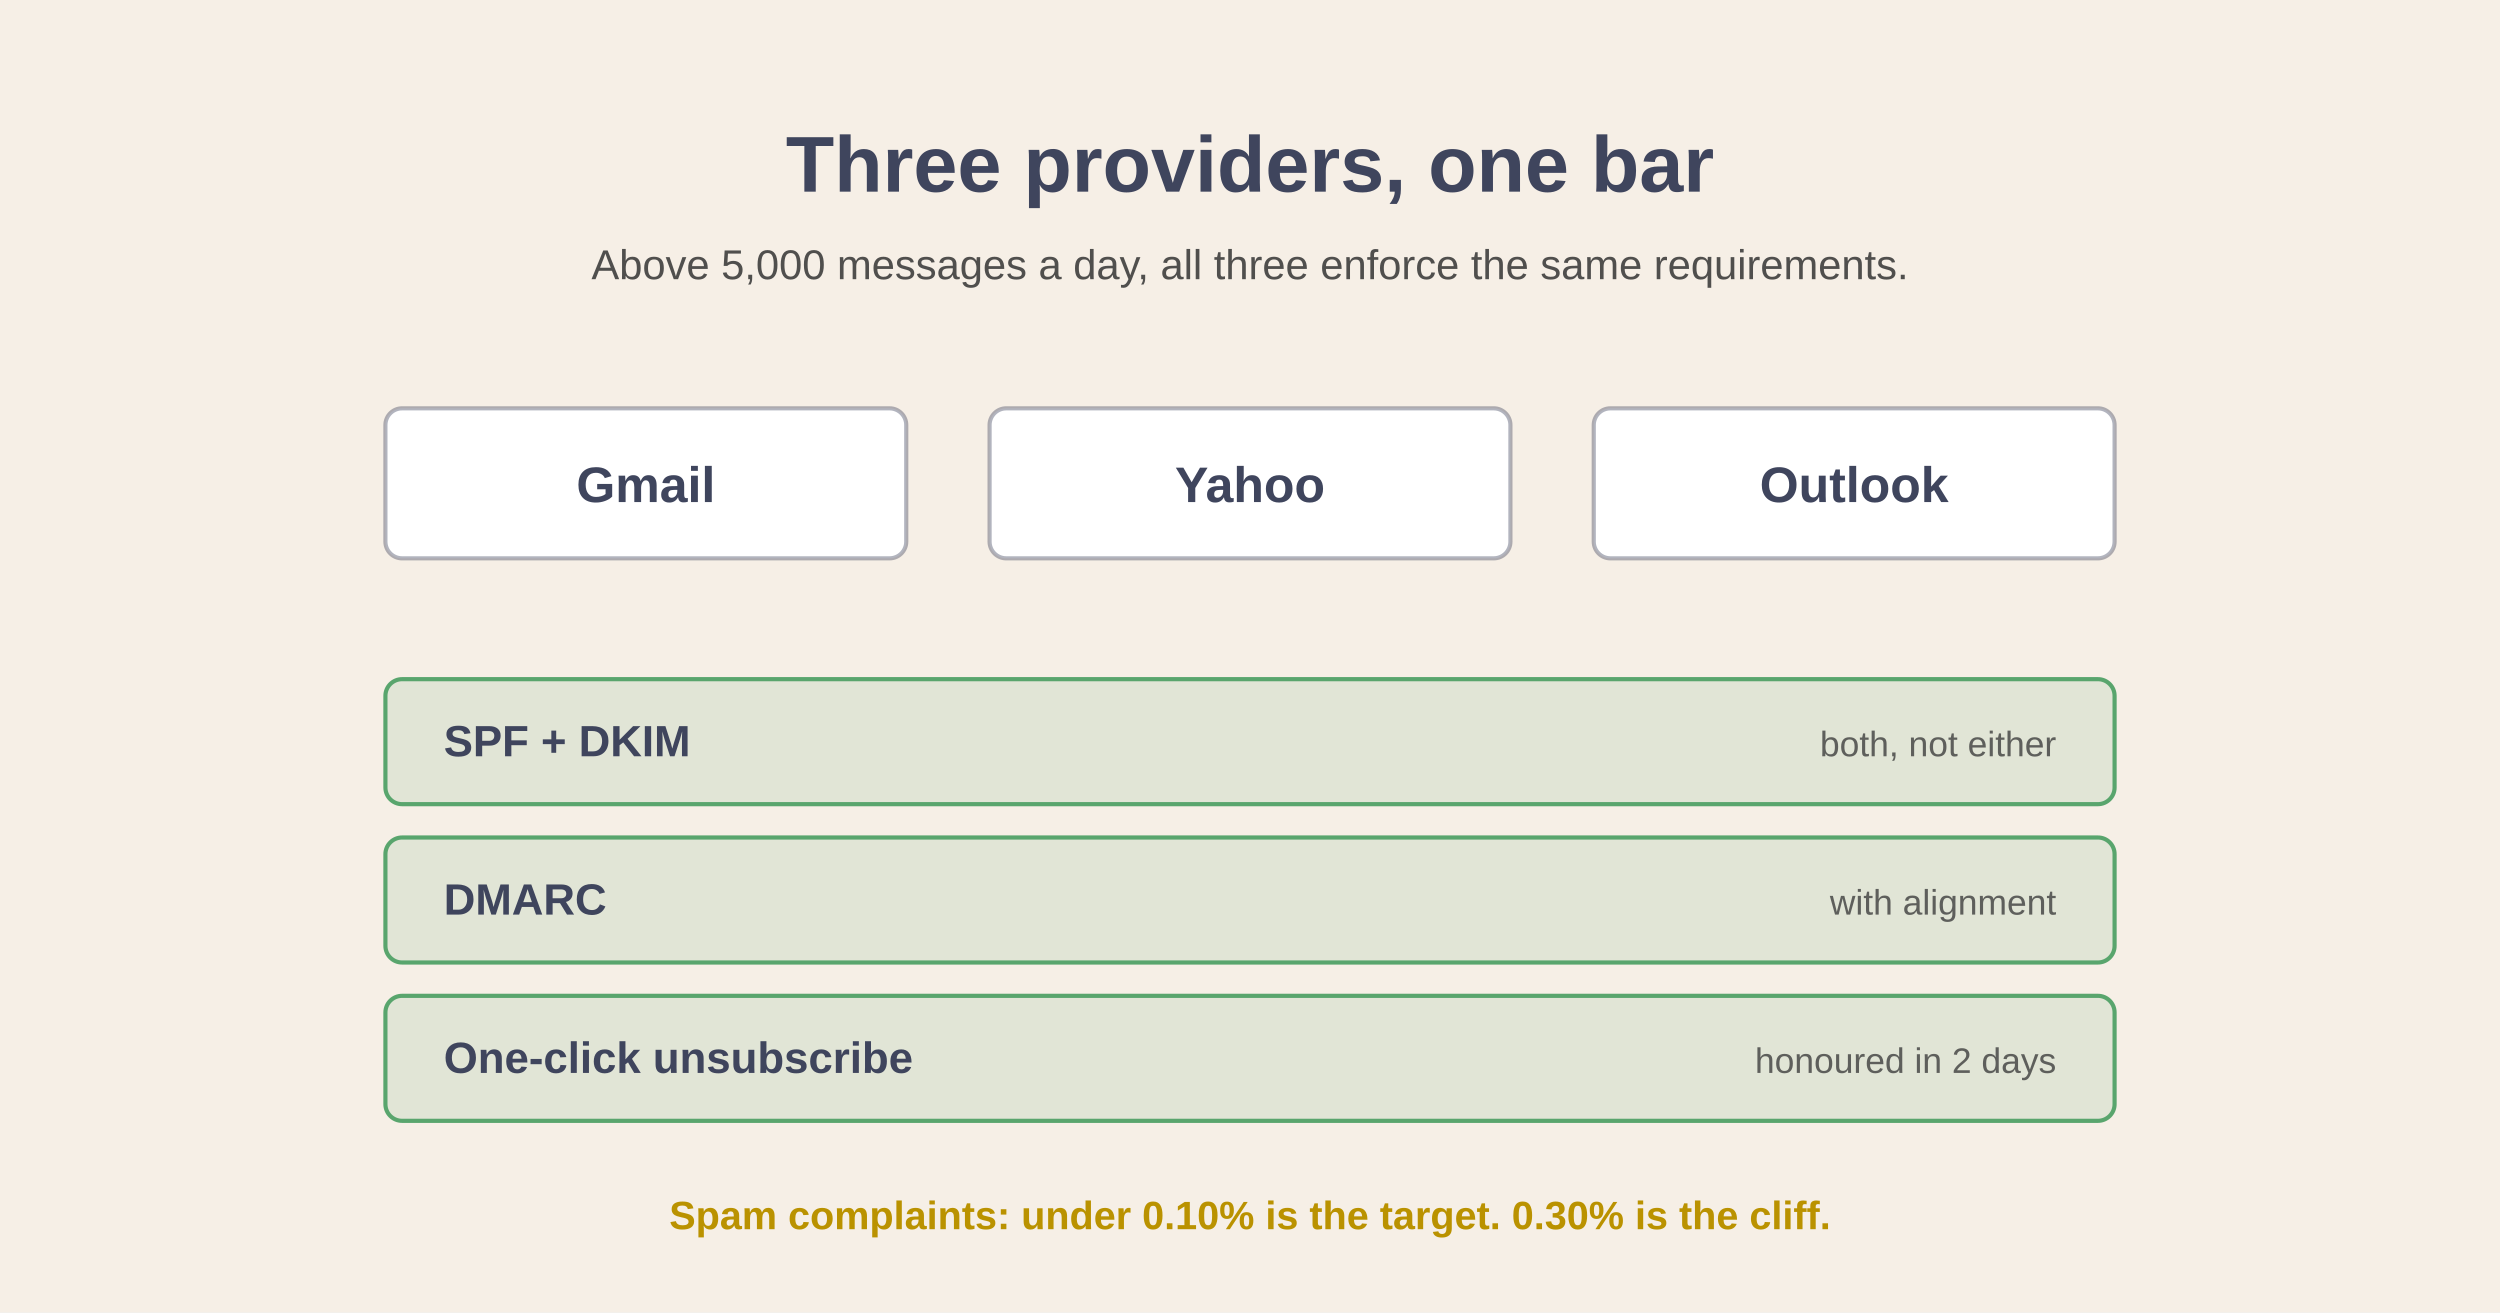
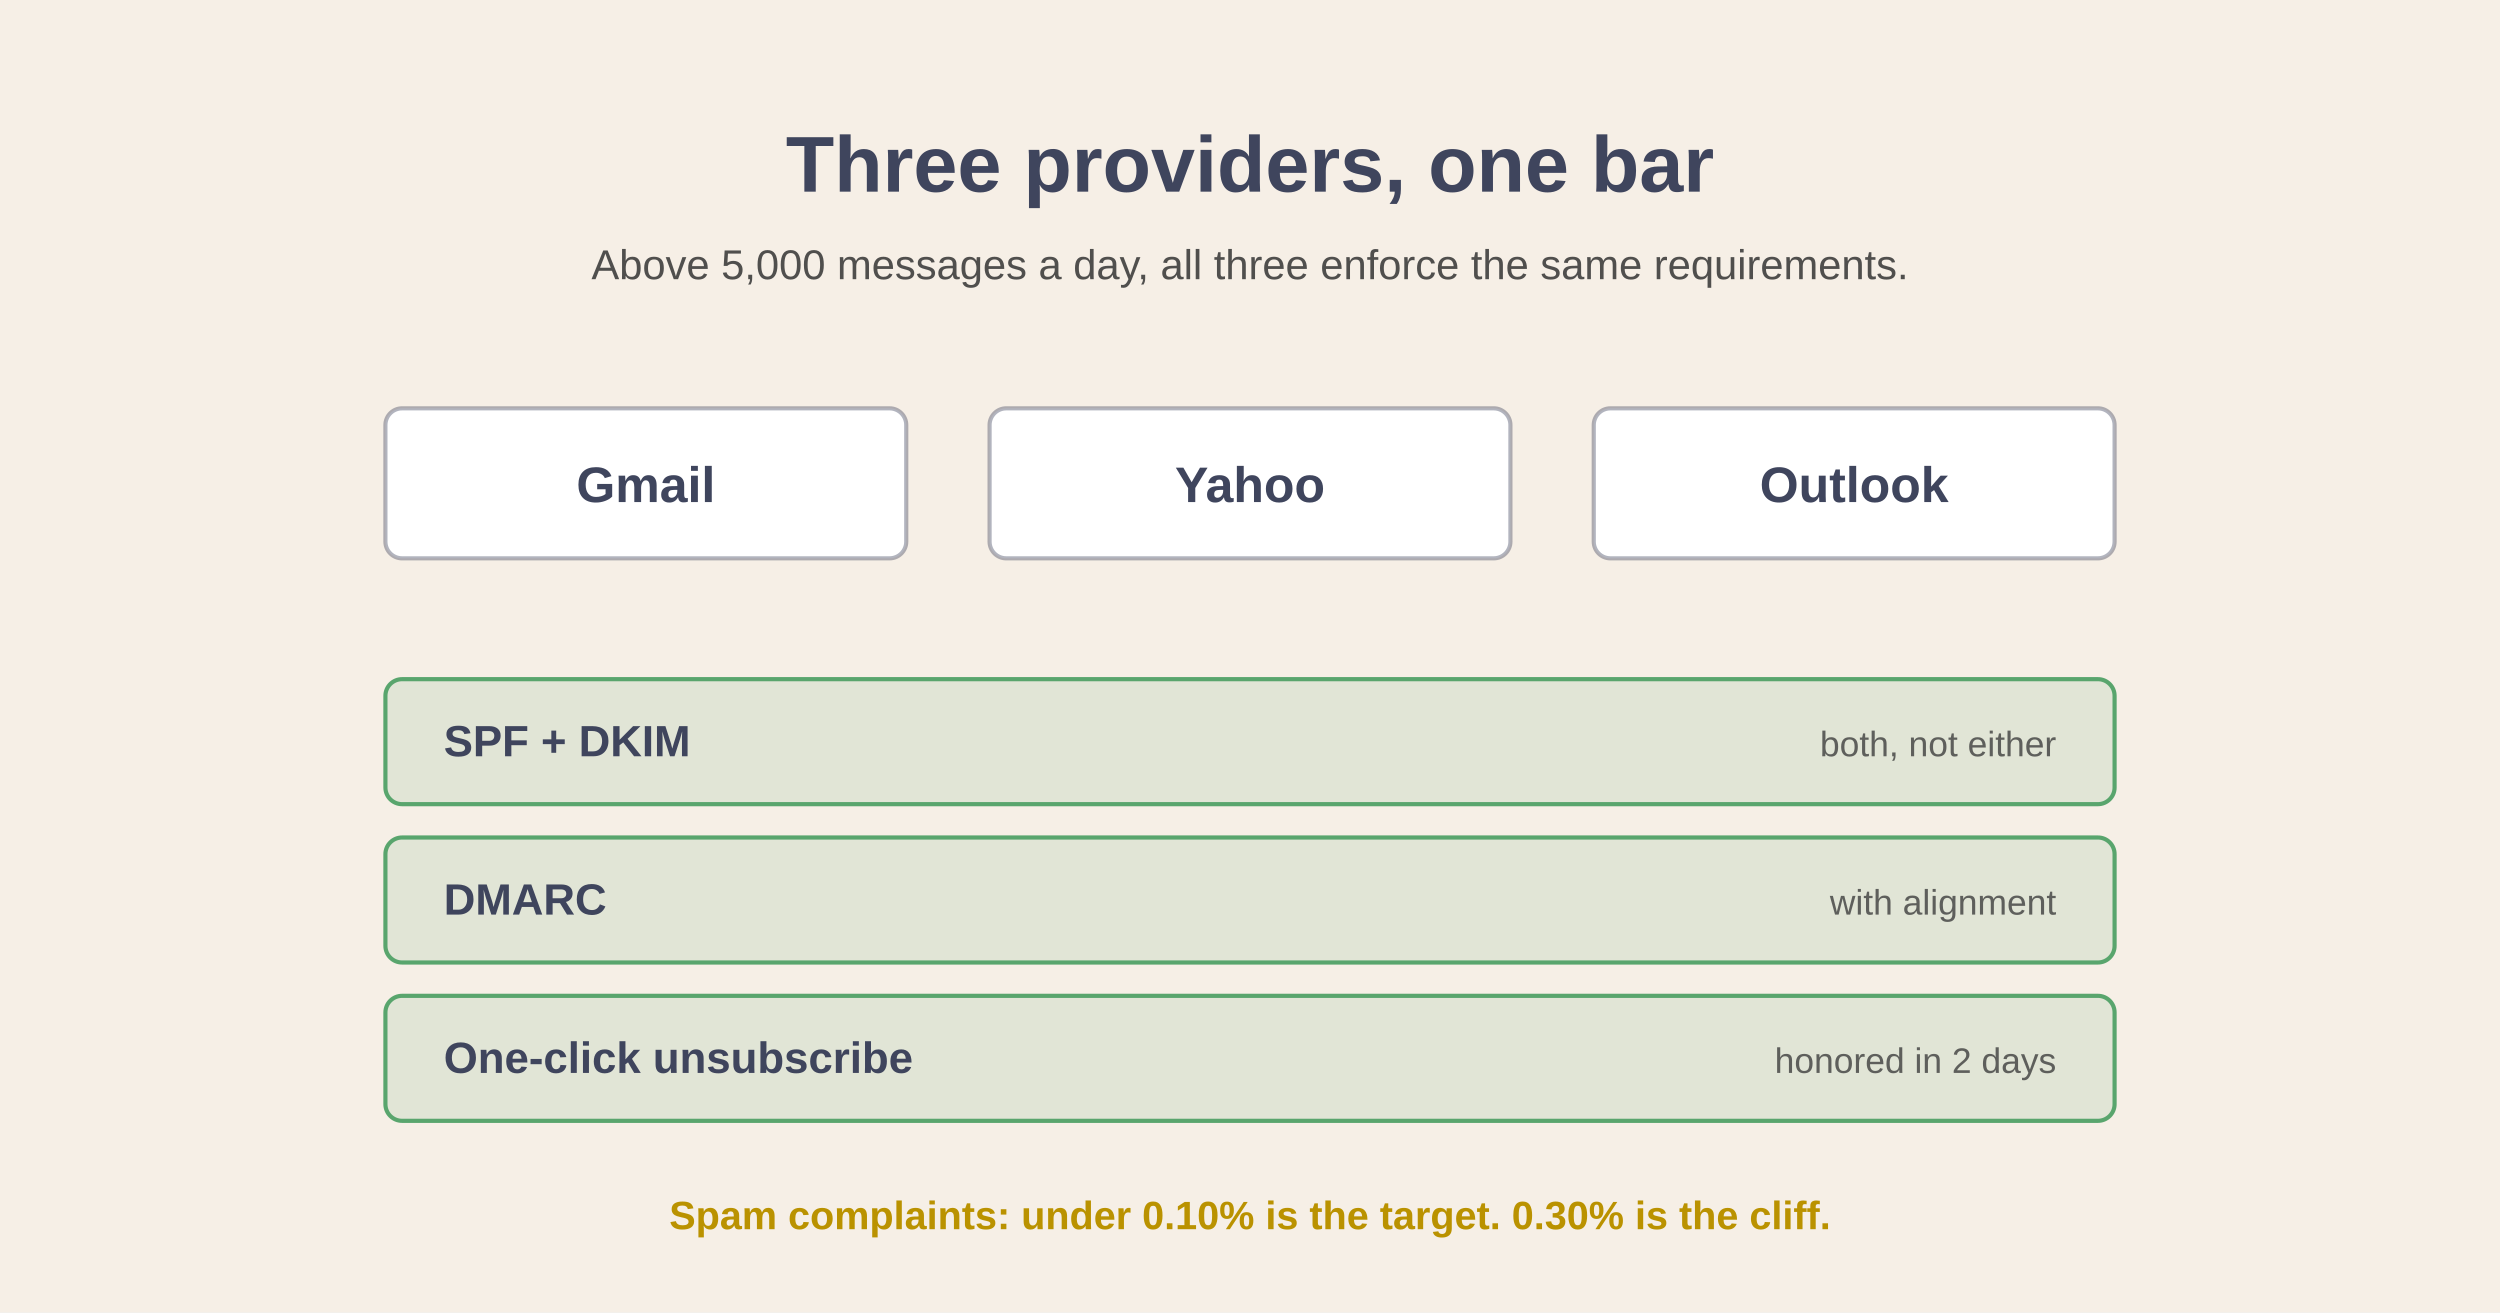
<svg xmlns="http://www.w3.org/2000/svg" viewBox="0 0 1200 630" width="1200" height="630" font-family="Montserrat, 'Helvetica Neue', Arial, sans-serif">
  <rect width="1200" height="630" fill="#F6EFE6" />
  <text x="600.0" y="92" text-anchor="middle" fill="#3F455D" font-size="38" font-weight="600">Three providers, one bar</text>
  <text x="600.0" y="134" text-anchor="middle" fill="#333333" font-size="20" opacity="0.85">Above 5,000 messages a day, all three enforce the same requirements.</text>
  <rect x="185" y="196" width="250" height="72" rx="8" fill="#ffffff" stroke="#3F455D" stroke-width="2" stroke-opacity="0.4" />
  <text x="310" y="241" text-anchor="middle" fill="#3F455D" font-size="24" font-weight="600">Gmail</text>
  <rect x="475" y="196" width="250" height="72" rx="8" fill="#ffffff" stroke="#3F455D" stroke-width="2" stroke-opacity="0.4" />
  <text x="600" y="241" text-anchor="middle" fill="#3F455D" font-size="24" font-weight="600">Yahoo</text>
  <rect x="765" y="196" width="250" height="72" rx="8" fill="#ffffff" stroke="#3F455D" stroke-width="2" stroke-opacity="0.4" />
  <text x="890" y="241" text-anchor="middle" fill="#3F455D" font-size="24" font-weight="600">Outlook</text>
  <rect x="185" y="326" width="830" height="60" rx="8" fill="#59A56D" fill-opacity="0.13" stroke="#59A56D" stroke-width="2" />
  <text x="213" y="363" fill="#3F455D" font-size="21" font-weight="600">SPF + DKIM</text>
  <text x="987" y="363" text-anchor="end" fill="#333333" font-size="17" opacity="0.75">both, not either</text>
  <rect x="185" y="402" width="830" height="60" rx="8" fill="#59A56D" fill-opacity="0.13" stroke="#59A56D" stroke-width="2" />
  <text x="213" y="439" fill="#3F455D" font-size="21" font-weight="600">DMARC</text>
  <text x="987" y="439" text-anchor="end" fill="#333333" font-size="17" opacity="0.75">with alignment</text>
  <rect x="185" y="478" width="830" height="60" rx="8" fill="#59A56D" fill-opacity="0.13" stroke="#59A56D" stroke-width="2" />
  <text x="213" y="515" fill="#3F455D" font-size="21" font-weight="600">One-click unsubscribe</text>
-   <text x="987" y="515" text-anchor="end" fill="#333333" font-size="17" opacity="0.75">honoured in 2 days</text>
+   <text x="987" y="515" text-anchor="end" fill="#333333" font-size="17" opacity="0.75">honored in 2 days</text>
  <text x="600.0" y="590" text-anchor="middle" fill="#BA9200" font-size="19" font-weight="600">Spam complaints: under 0.10% is the target. 0.30% is the cliff.</text>
</svg>
